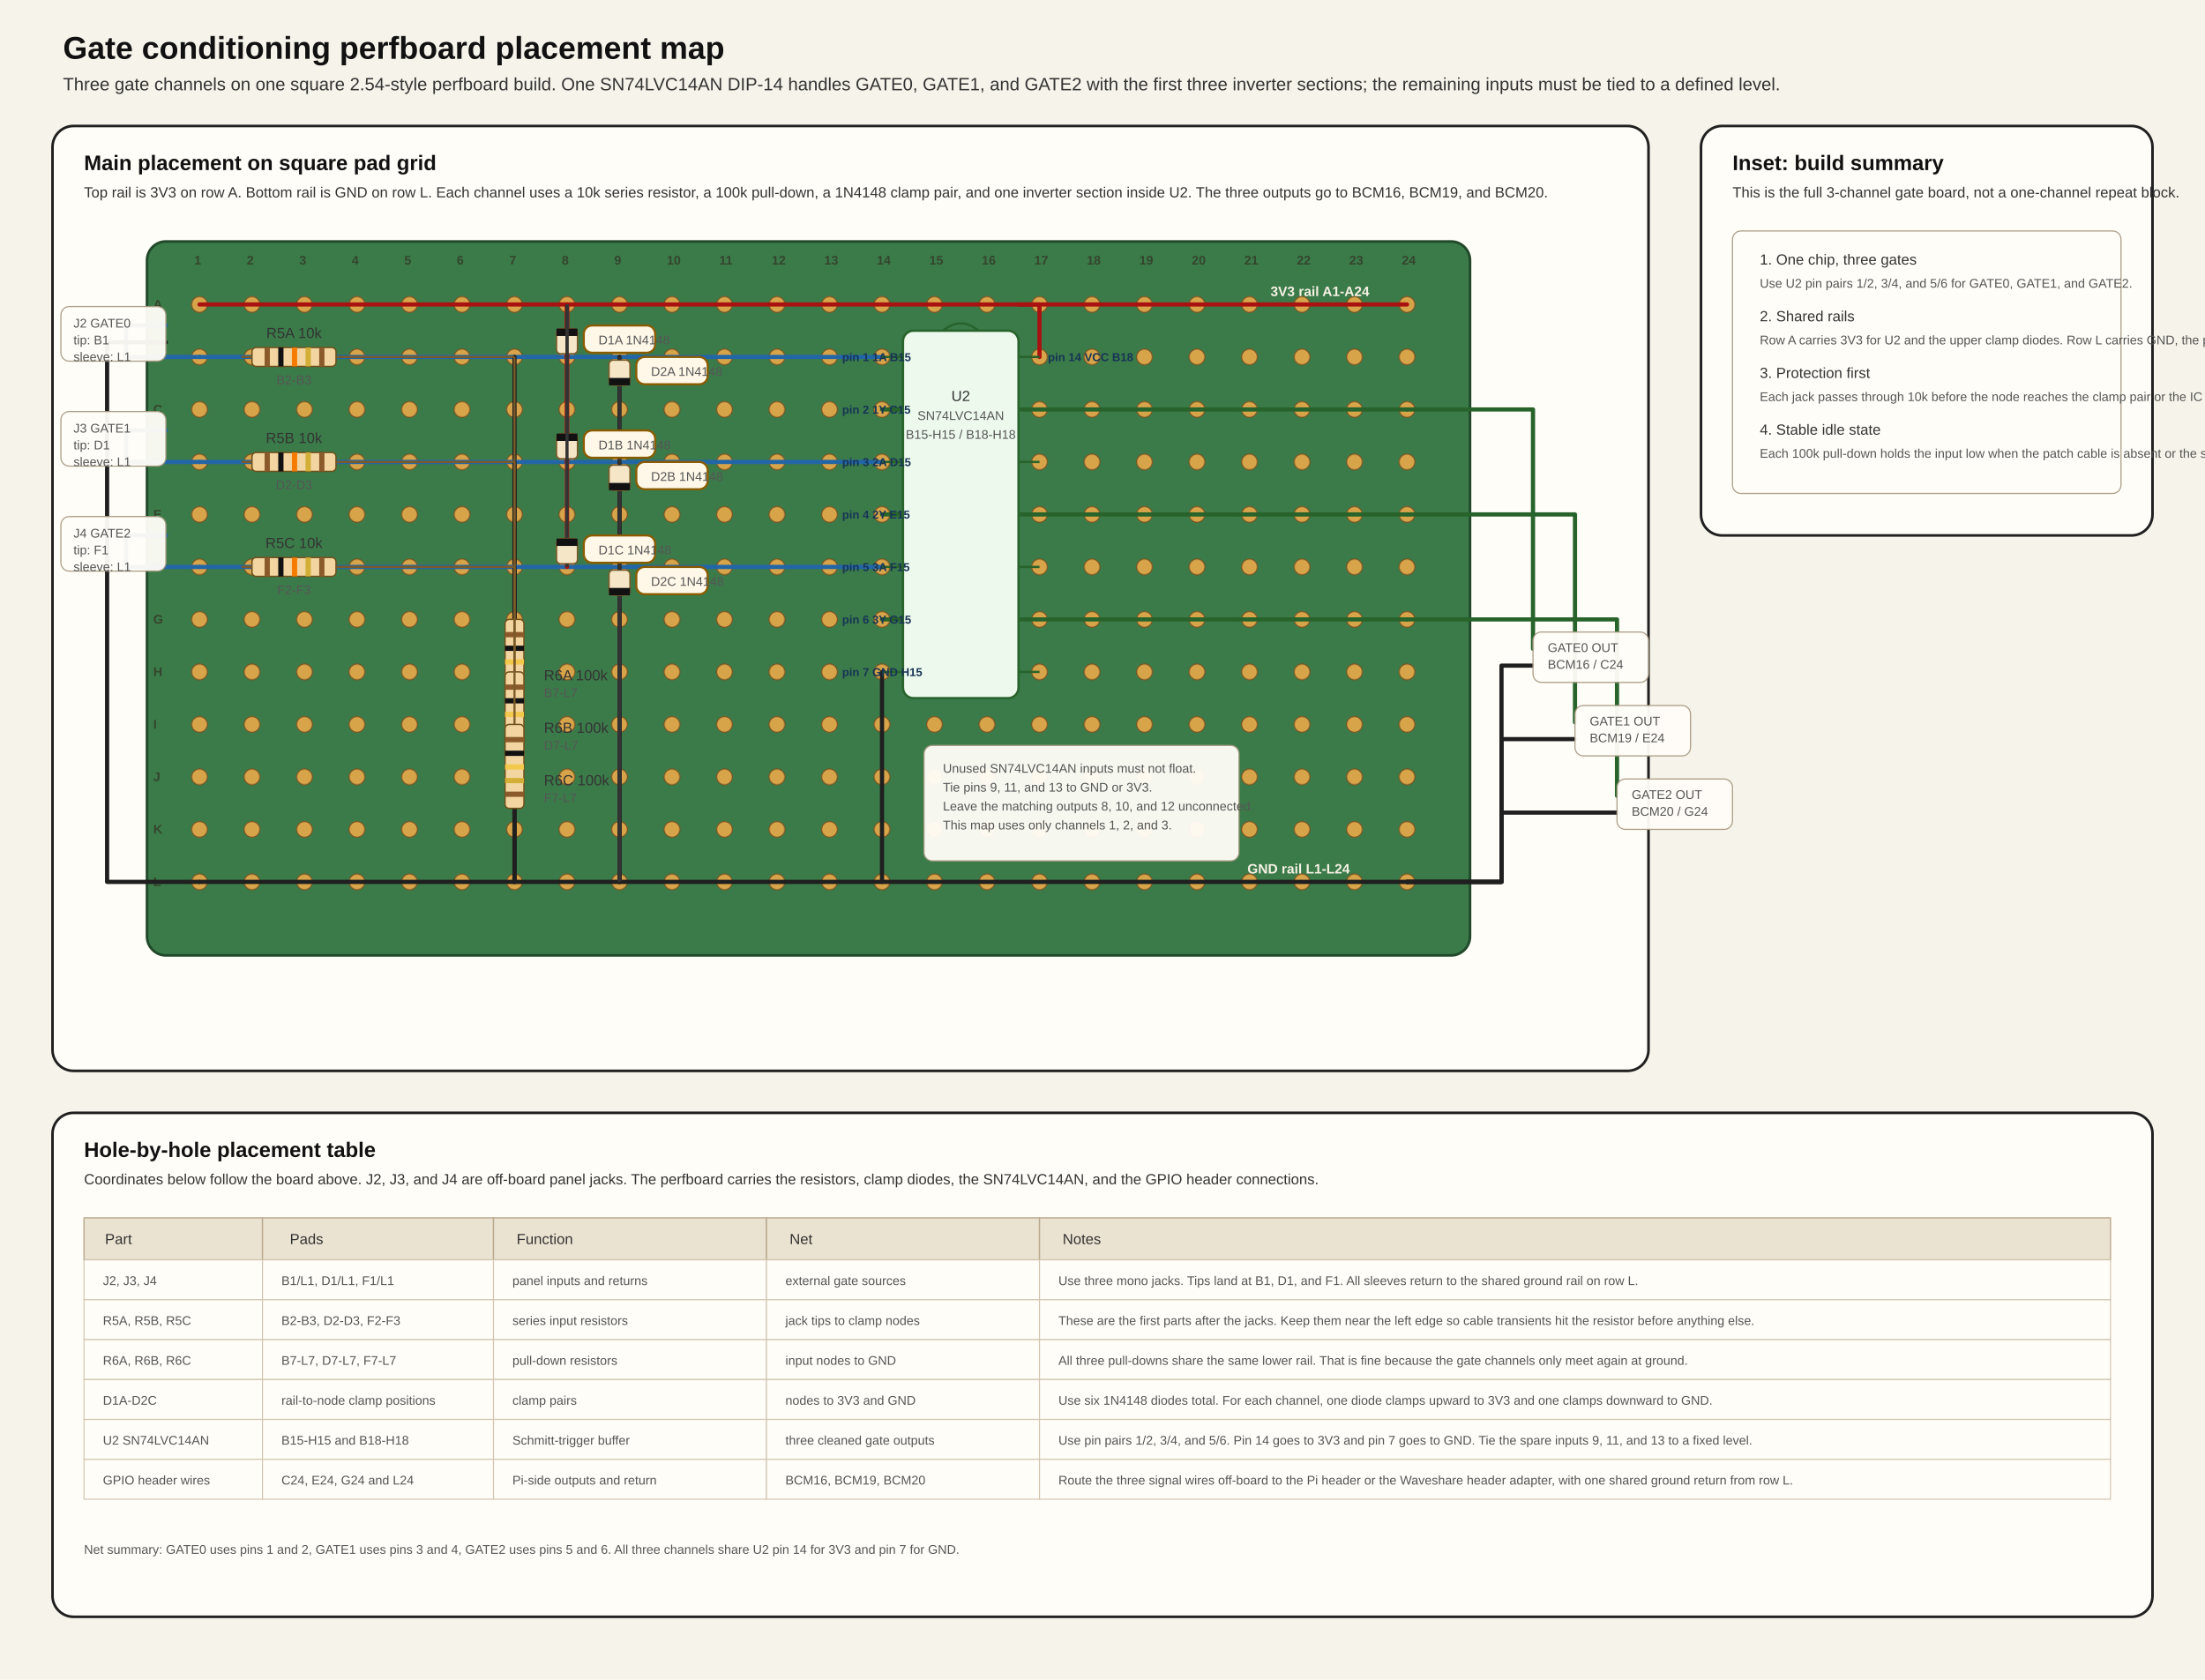
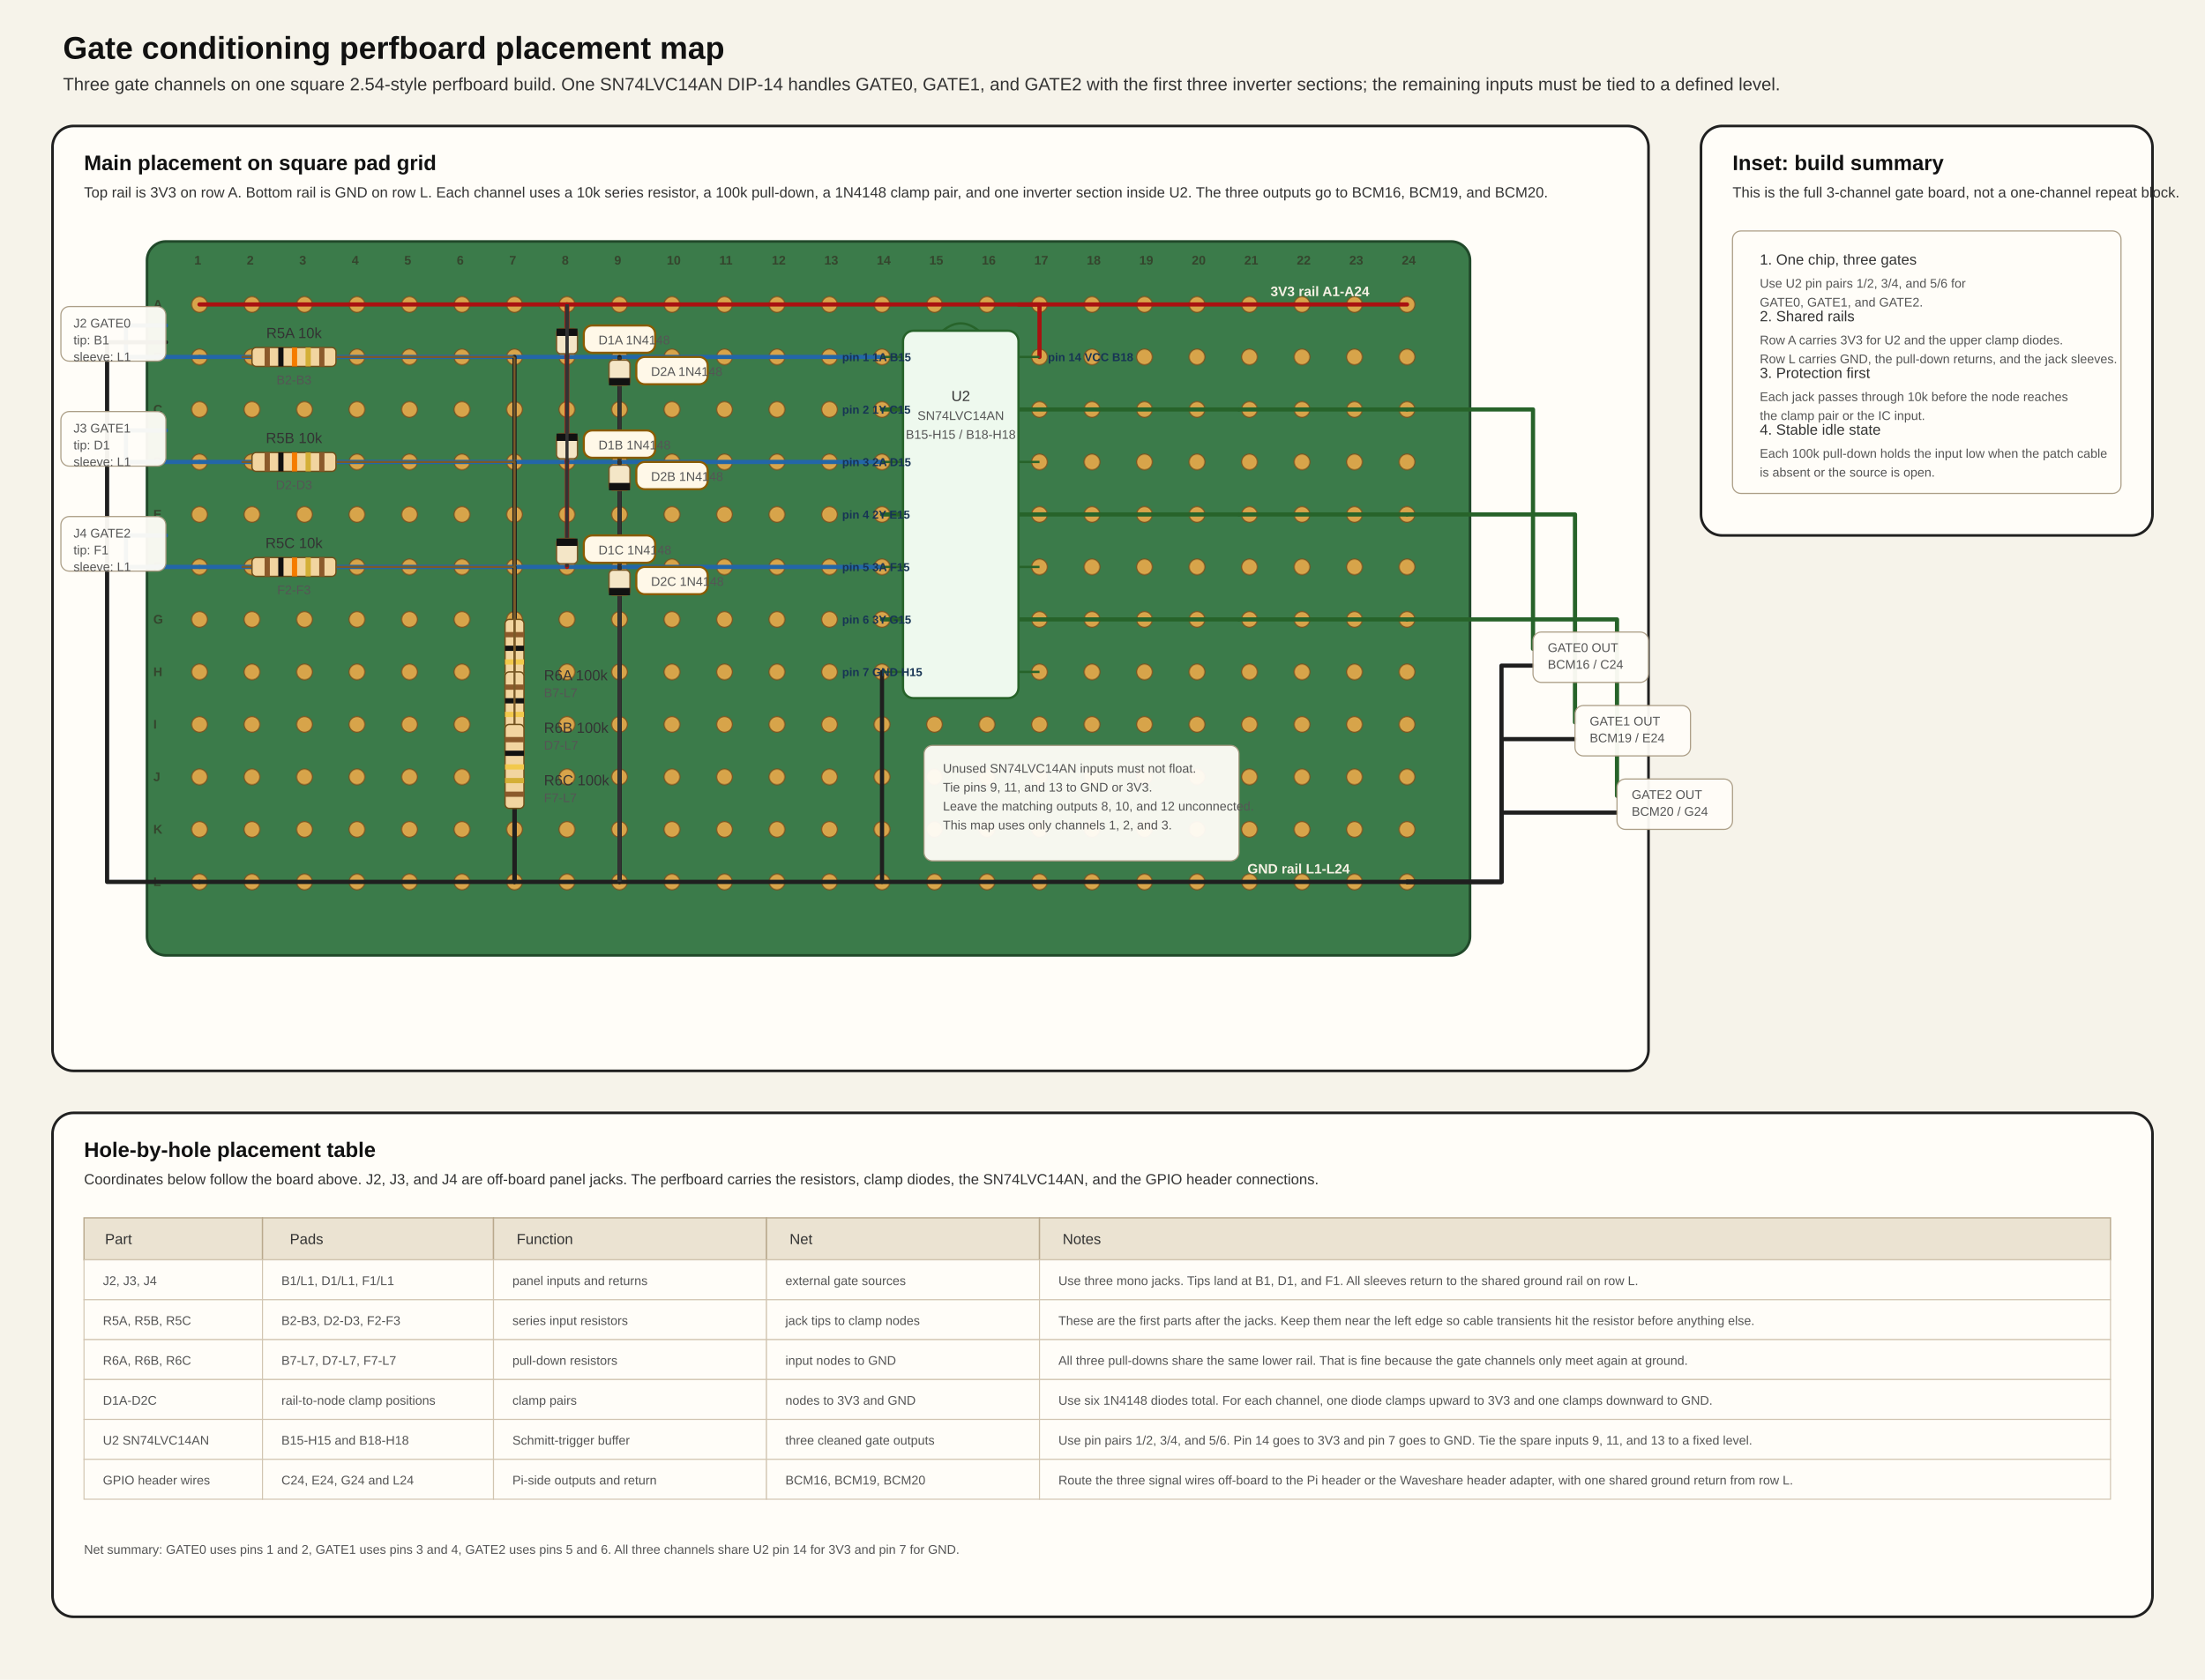
<svg xmlns="http://www.w3.org/2000/svg" width="2100" height="1600" viewBox="0 0 2100 1600" role="img" aria-label="Three-channel gate conditioning perfboard placement map on a square 2.54 pitch grid">
  <defs>
    <style>
      .bg { fill: #f6f3ea; }
      .panel { fill: #fffdf8; stroke: #202020; stroke-width: 2.5; rx: 20; ry: 20; }
      .board { fill: #3b7b4a; stroke: #21492a; stroke-width: 2.5; rx: 18; ry: 18; }
      .pad { fill: #d7a44a; stroke: #7b5320; stroke-width: 1; }
      .title { fill: #111; font-family: Arial, Helvetica, sans-serif; font-size: 30px; font-weight: 700; }
      .subtitle { fill: #333; font-family: Arial, Helvetica, sans-serif; font-size: 17px; }
      .note { fill: #111; font-family: Arial, Helvetica, sans-serif; font-size: 20px; font-weight: 700; }
      .small { fill: #333; font-family: Arial, Helvetica, sans-serif; font-size: 14px; }
      .tiny { fill: #555; font-family: Arial, Helvetica, sans-serif; font-size: 12px; }
      .legend { fill: #f6f1e4; font-family: Arial, Helvetica, sans-serif; font-size: 13px; font-weight: 700; }
      .coord { fill: #34452d; font-family: Arial, Helvetica, sans-serif; font-size: 12px; font-weight: 700; }
      .pinlabel { fill: #173454; font-family: Arial, Helvetica, sans-serif; font-size: 11px; font-weight: 700; }
      .passive { fill: #fff8e8; stroke: #8a5b00; stroke-width: 2; rx: 8; ry: 8; }
      .callout { fill: #fffdf8; opacity: 0.95; stroke: #a89a82; stroke-width: 1.1; rx: 8; ry: 8; }
      .net3 { stroke: #a11; stroke-width: 4; fill: none; stroke-linecap: round; stroke-linejoin: round; }
      .netg { stroke: #1f1f1f; stroke-width: 4; fill: none; stroke-linecap: round; stroke-linejoin: round; }
      .netsig { stroke: #2366a8; stroke-width: 4; fill: none; stroke-linecap: round; stroke-linejoin: round; }
      .netout { stroke: #27632a; stroke-width: 4; fill: none; stroke-linecap: round; stroke-linejoin: round; }
      .table-head { fill: #ebe3d2; stroke: #b9a98d; stroke-width: 1.2; }
      .table-cell { fill: #fffdf8; stroke: #d1c5b1; stroke-width: 1; }
    </style>
    <pattern id="perf-pad-grid" patternUnits="userSpaceOnUse" x="165" y="265" width="50" height="50">
      <circle class="pad" cx="25" cy="25" r="7.5" />
    </pattern>
    <g id="dip14">
      <rect x="0" y="0" width="110" height="350" rx="10" ry="10" fill="#eef9ee" stroke="#27632a" stroke-width="2.2" />
      <path d="M 38 0 Q 55 -14 72 0" fill="none" stroke="#27632a" stroke-width="2.2" />
      <line x1="0" y1="25" x2="-20" y2="25" stroke="#27632a" stroke-width="2.2" />
      <line x1="0" y1="75" x2="-20" y2="75" stroke="#27632a" stroke-width="2.2" />
      <line x1="0" y1="125" x2="-20" y2="125" stroke="#27632a" stroke-width="2.2" />
      <line x1="0" y1="175" x2="-20" y2="175" stroke="#27632a" stroke-width="2.2" />
      <line x1="0" y1="225" x2="-20" y2="225" stroke="#27632a" stroke-width="2.2" />
      <line x1="0" y1="275" x2="-20" y2="275" stroke="#27632a" stroke-width="2.2" />
      <line x1="0" y1="325" x2="-20" y2="325" stroke="#27632a" stroke-width="2.2" />
      <line x1="110" y1="25" x2="130" y2="25" stroke="#27632a" stroke-width="2.2" />
      <line x1="110" y1="75" x2="130" y2="75" stroke="#27632a" stroke-width="2.2" />
      <line x1="110" y1="125" x2="130" y2="125" stroke="#27632a" stroke-width="2.2" />
      <line x1="110" y1="175" x2="130" y2="175" stroke="#27632a" stroke-width="2.2" />
      <line x1="110" y1="225" x2="130" y2="225" stroke="#27632a" stroke-width="2.2" />
      <line x1="110" y1="275" x2="130" y2="275" stroke="#27632a" stroke-width="2.2" />
      <line x1="110" y1="325" x2="130" y2="325" stroke="#27632a" stroke-width="2.2" />
    </g>
    <g id="res-10k-body">
      <rect x="0" y="0" width="80" height="18" rx="4" ry="4" fill="#f2d5a0" stroke="#6f4f1a" stroke-width="1.3" />
      <rect x="12" y="0" width="5" height="18" fill="#8b5a2b" />
      <rect x="25" y="0" width="5" height="18" fill="#111" />
      <rect x="38" y="0" width="5" height="18" fill="#f57c00" />
      <rect x="51" y="0" width="5" height="18" fill="#d4af37" />
      <rect x="64" y="0" width="5" height="18" fill="#8b5a2b" />
    </g>
    <g id="res-100k-body">
      <rect x="0" y="0" width="80" height="18" rx="4" ry="4" fill="#f2d5a0" stroke="#6f4f1a" stroke-width="1.3" />
      <rect x="12" y="0" width="5" height="18" fill="#8b5a2b" />
      <rect x="25" y="0" width="5" height="18" fill="#111" />
      <rect x="38" y="0" width="5" height="18" fill="#f2c94c" />
      <rect x="51" y="0" width="5" height="18" fill="#d4af37" />
      <rect x="64" y="0" width="5" height="18" fill="#8b5a2b" />
    </g>
  </defs>
  <rect class="bg" x="0" y="0" width="2100" height="1600" />
  <text class="title" x="60" y="56">Gate conditioning perfboard placement map</text>
  <text class="subtitle" x="60" y="86">Three gate channels on one square 2.54-style perfboard build. One SN74LVC14AN DIP-14 handles GATE0, GATE1, and GATE2 with the first three inverter sections; the remaining inputs must be tied to a defined level.</text>
  <rect class="panel" x="50" y="120" width="1520" height="900" />
  <text class="note" x="80" y="162">Main placement on square pad grid</text>
  <text class="small" x="80" y="188">Top rail is 3V3 on row A. Bottom rail is GND on row L. Each channel uses a 10k series resistor, a 100k pull-down, a 1N4148 clamp pair, and one inverter section inside U2. The three outputs go to BCM16, BCM19, and BCM20.</text>
  <rect class="board" x="140" y="230" width="1260" height="680" />
  <rect x="165" y="265" width="1200" height="600" fill="url(#perf-pad-grid)" />
  <g>
    <text class="coord" x="185" y="252">1</text>
    <text class="coord" x="235" y="252">2</text>
    <text class="coord" x="285" y="252">3</text>
    <text class="coord" x="335" y="252">4</text>
    <text class="coord" x="385" y="252">5</text>
    <text class="coord" x="435" y="252">6</text>
    <text class="coord" x="485" y="252">7</text>
    <text class="coord" x="535" y="252">8</text>
    <text class="coord" x="585" y="252">9</text>
    <text class="coord" x="635" y="252">10</text>
    <text class="coord" x="685" y="252">11</text>
    <text class="coord" x="735" y="252">12</text>
    <text class="coord" x="785" y="252">13</text>
    <text class="coord" x="835" y="252">14</text>
    <text class="coord" x="885" y="252">15</text>
    <text class="coord" x="935" y="252">16</text>
    <text class="coord" x="985" y="252">17</text>
    <text class="coord" x="1035" y="252">18</text>
    <text class="coord" x="1085" y="252">19</text>
    <text class="coord" x="1135" y="252">20</text>
    <text class="coord" x="1185" y="252">21</text>
    <text class="coord" x="1235" y="252">22</text>
    <text class="coord" x="1285" y="252">23</text>
    <text class="coord" x="1335" y="252">24</text>
    <text class="coord" x="146" y="294">A</text>
    <text class="coord" x="146" y="344">B</text>
    <text class="coord" x="146" y="394">C</text>
    <text class="coord" x="146" y="444">D</text>
    <text class="coord" x="146" y="494">E</text>
    <text class="coord" x="146" y="544">F</text>
    <text class="coord" x="146" y="594">G</text>
    <text class="coord" x="146" y="644">H</text>
    <text class="coord" x="146" y="694">I</text>
    <text class="coord" x="146" y="744">J</text>
    <text class="coord" x="146" y="794">K</text>
    <text class="coord" x="146" y="844">L</text>
  </g>
  <g>
    <path class="net3" d="M 190 290 L 1340 290" />
    <path class="netg" d="M 190 840 L 1340 840" />
    <text class="legend" x="1210" y="282">3V3 rail A1-A24</text>
    <text class="legend" x="1188" y="832">GND rail L1-L24</text>
    <path class="netsig" d="M 190 340 L 240 340" />
    <path class="netsig" d="M 320 340 L 490 340" />
    <path class="netsig" d="M 490 340 L 840 340" />
    <path class="netg" d="M 490 340 L 490 840" />
    <path class="net3" d="M 540 290 L 540 340" />
    <path class="netg" d="M 590 840 L 590 340" />
    <path class="netout" d="M 840 390 L 1180 390" />
    <path class="netout" d="M 1180 390 L 1340 390" />
    <path class="netsig" d="M 190 440 L 240 440" />
    <path class="netsig" d="M 320 440 L 490 440" />
    <path class="netsig" d="M 490 440 L 840 440" />
    <path class="netg" d="M 490 440 L 490 840" />
    <path class="net3" d="M 540 290 L 540 440" />
    <path class="netg" d="M 590 840 L 590 440" />
    <path class="netout" d="M 840 490 L 1180 490" />
    <path class="netout" d="M 1180 490 L 1340 490" />
    <path class="netsig" d="M 190 540 L 240 540" />
    <path class="netsig" d="M 320 540 L 490 540" />
    <path class="netsig" d="M 490 540 L 840 540" />
    <path class="netg" d="M 490 540 L 490 840" />
    <path class="net3" d="M 540 290 L 540 540" />
    <path class="netg" d="M 590 840 L 590 540" />
    <path class="netout" d="M 840 590 L 1180 590" />
    <path class="netout" d="M 1180 590 L 1340 590" />
    <path class="net3" d="M 970 290 L 990 290 L 990 340" />
    <path class="netg" d="M 840 640 L 840 840" />
  </g>
  <g>
    <path class="netsig" d="M 190 340 L 120 340 L 120 310 L 158 310" />
    <path class="netg" d="M 190 840 L 102 840 L 102 326 L 158 326" />
    <rect class="callout" x="58" y="292" width="100" height="52" />
    <text class="tiny" x="70" y="312">J2 GATE0</text>
    <text class="tiny" x="70" y="328">tip: B1</text>
    <text class="tiny" x="70" y="344">sleeve: L1</text>
    <use href="#res-10k-body" x="240" y="331" />
    <line x1="240" y1="340" x2="230" y2="340" stroke="#7a5a28" stroke-width="2" />
    <line x1="320" y1="340" x2="490" y2="340" stroke="#7a5a28" stroke-width="2" />
    <text class="small" x="280" y="322" text-anchor="middle">R5A 10k</text>
    <text class="tiny" x="280" y="366" text-anchor="middle">B2-B3</text>
    <line x1="490" y1="340" x2="490" y2="755" stroke="#7a5a28" stroke-width="2" />
    <use href="#res-100k-body" x="450" y="621" transform="rotate(90 490 630)" />
    <text class="small" x="518" y="648">R6A 100k</text>
    <text class="tiny" x="518" y="664">B7-L7</text>
    <line x1="540" y1="290" x2="540" y2="313" stroke="#333" stroke-width="3" />
    <rect x="530" y="313" width="20" height="24" rx="4" ry="4" fill="#f4e6c7" stroke="#7a5a28" stroke-width="1.4" />
    <rect x="530" y="313" width="20" height="7" fill="#111" />
    <line x1="540" y1="337" x2="540" y2="340" stroke="#333" stroke-width="3" />
    <rect class="passive" x="556" y="310" width="68" height="26" />
    <text class="tiny" x="570" y="328">D1A 1N4148</text>
    <line x1="590" y1="840" x2="590" y2="367" stroke="#333" stroke-width="3" />
    <rect x="580" y="343" width="20" height="24" rx="4" ry="4" fill="#f4e6c7" stroke="#7a5a28" stroke-width="1.4" />
    <rect x="580" y="360" width="20" height="7" fill="#111" />
    <line x1="590" y1="343" x2="590" y2="340" stroke="#333" stroke-width="3" />
    <rect class="passive" x="606" y="340" width="68" height="26" />
    <text class="tiny" x="620" y="358">D2A 1N4148</text>
    <path class="netsig" d="M 190 440 L 120 440 L 120 410 L 158 410" />
    <rect class="callout" x="58" y="392" width="100" height="52" />
    <text class="tiny" x="70" y="412">J3 GATE1</text>
    <text class="tiny" x="70" y="428">tip: D1</text>
    <text class="tiny" x="70" y="444">sleeve: L1</text>
    <use href="#res-10k-body" x="240" y="431" />
    <line x1="240" y1="440" x2="230" y2="440" stroke="#7a5a28" stroke-width="2" />
    <line x1="320" y1="440" x2="490" y2="440" stroke="#7a5a28" stroke-width="2" />
    <text class="small" x="280" y="422" text-anchor="middle">R5B 10k</text>
    <text class="tiny" x="280" y="466" text-anchor="middle">D2-D3</text>
    <line x1="490" y1="440" x2="490" y2="755" stroke="#7a5a28" stroke-width="2" />
    <use href="#res-100k-body" x="450" y="671" transform="rotate(90 490 680)" />
    <text class="small" x="518" y="698">R6B 100k</text>
    <text class="tiny" x="518" y="714">D7-L7</text>
    <line x1="540" y1="290" x2="540" y2="413" stroke="#333" stroke-width="3" />
    <rect x="530" y="413" width="20" height="24" rx="4" ry="4" fill="#f4e6c7" stroke="#7a5a28" stroke-width="1.4" />
    <rect x="530" y="413" width="20" height="7" fill="#111" />
    <line x1="540" y1="437" x2="540" y2="440" stroke="#333" stroke-width="3" />
    <rect class="passive" x="556" y="410" width="68" height="26" />
    <text class="tiny" x="570" y="428">D1B 1N4148</text>
    <line x1="590" y1="840" x2="590" y2="467" stroke="#333" stroke-width="3" />
    <rect x="580" y="443" width="20" height="24" rx="4" ry="4" fill="#f4e6c7" stroke="#7a5a28" stroke-width="1.4" />
    <rect x="580" y="460" width="20" height="7" fill="#111" />
    <line x1="590" y1="443" x2="590" y2="440" stroke="#333" stroke-width="3" />
    <rect class="passive" x="606" y="440" width="68" height="26" />
    <text class="tiny" x="620" y="458">D2B 1N4148</text>
    <path class="netsig" d="M 190 540 L 120 540 L 120 510 L 158 510" />
    <rect class="callout" x="58" y="492" width="100" height="52" />
    <text class="tiny" x="70" y="512">J4 GATE2</text>
    <text class="tiny" x="70" y="528">tip: F1</text>
    <text class="tiny" x="70" y="544">sleeve: L1</text>
    <use href="#res-10k-body" x="240" y="531" />
    <line x1="240" y1="540" x2="230" y2="540" stroke="#7a5a28" stroke-width="2" />
    <line x1="320" y1="540" x2="490" y2="540" stroke="#7a5a28" stroke-width="2" />
    <text class="small" x="280" y="522" text-anchor="middle">R5C 10k</text>
    <text class="tiny" x="280" y="566" text-anchor="middle">F2-F3</text>
    <line x1="490" y1="540" x2="490" y2="755" stroke="#7a5a28" stroke-width="2" />
    <use href="#res-100k-body" x="450" y="721" transform="rotate(90 490 730)" />
    <text class="small" x="518" y="748">R6C 100k</text>
    <text class="tiny" x="518" y="764">F7-L7</text>
    <line x1="540" y1="290" x2="540" y2="513" stroke="#333" stroke-width="3" />
    <rect x="530" y="513" width="20" height="24" rx="4" ry="4" fill="#f4e6c7" stroke="#7a5a28" stroke-width="1.4" />
    <rect x="530" y="513" width="20" height="7" fill="#111" />
    <line x1="540" y1="537" x2="540" y2="540" stroke="#333" stroke-width="3" />
    <rect class="passive" x="556" y="510" width="68" height="26" />
    <text class="tiny" x="570" y="528">D1C 1N4148</text>
    <line x1="590" y1="840" x2="590" y2="567" stroke="#333" stroke-width="3" />
    <rect x="580" y="543" width="20" height="24" rx="4" ry="4" fill="#f4e6c7" stroke="#7a5a28" stroke-width="1.4" />
    <rect x="580" y="560" width="20" height="7" fill="#111" />
    <line x1="590" y1="543" x2="590" y2="540" stroke="#333" stroke-width="3" />
    <rect class="passive" x="606" y="540" width="68" height="26" />
    <text class="tiny" x="620" y="558">D2C 1N4148</text>
    <use href="#dip14" x="860" y="315" />
    <text class="small" x="915" y="382" text-anchor="middle">U2</text>
    <text class="tiny" x="915" y="400" text-anchor="middle">SN74LVC14AN</text>
    <text class="tiny" x="915" y="418" text-anchor="middle">B15-H15 / B18-H18</text>
    <text class="pinlabel" x="802" y="344">pin 1 1A B15</text>
    <text class="pinlabel" x="802" y="394">pin 2 1Y C15</text>
    <text class="pinlabel" x="802" y="444">pin 3 2A D15</text>
    <text class="pinlabel" x="802" y="494">pin 4 2Y E15</text>
    <text class="pinlabel" x="802" y="544">pin 5 3A F15</text>
    <text class="pinlabel" x="802" y="594">pin 6 3Y G15</text>
    <text class="pinlabel" x="802" y="644">pin 7 GND H15</text>
    <text class="pinlabel" x="998" y="344">pin 14 VCC B18</text>
    <rect class="callout" x="880" y="710" width="300" height="110" />
    <text class="tiny" x="898" y="736">Unused SN74LVC14AN inputs must not float.</text>
    <text class="tiny" x="898" y="754">Tie pins 9, 11, and 13 to GND or 3V3.</text>
    <text class="tiny" x="898" y="772">Leave the matching outputs 8, 10, and 12 unconnected.</text>
    <text class="tiny" x="898" y="790">This map uses only channels 1, 2, and 3.</text>
    <path class="netout" d="M 1340 390 L 1460 390 L 1460 618" />
    <path class="netout" d="M 1340 490 L 1500 490 L 1500 688" />
    <path class="netout" d="M 1340 590 L 1540 590 L 1540 758" />
    <path class="netg" d="M 1340 840 L 1430 840 L 1430 634 L 1460 634" />
    <path class="netg" d="M 1340 840 L 1430 840 L 1430 704 L 1500 704" />
    <path class="netg" d="M 1340 840 L 1430 840 L 1430 774 L 1540 774" />
    <rect class="callout" x="1460" y="602" width="110" height="48" />
    <text class="tiny" x="1474" y="621">GATE0 OUT</text>
    <text class="tiny" x="1474" y="637">BCM16 / C24</text>
    <rect class="callout" x="1500" y="672" width="110" height="48" />
    <text class="tiny" x="1514" y="691">GATE1 OUT</text>
    <text class="tiny" x="1514" y="707">BCM19 / E24</text>
    <rect class="callout" x="1540" y="742" width="110" height="48" />
    <text class="tiny" x="1554" y="761">GATE2 OUT</text>
    <text class="tiny" x="1554" y="777">BCM20 / G24</text>
  </g>
  <rect class="panel" x="1620" y="120" width="430" height="390" />
  <text class="note" x="1650" y="162">Inset: build summary</text>
  <text class="small" x="1650" y="188">This is the full 3-channel gate board, not a one-channel repeat block.</text>
  <rect class="callout" x="1650" y="220" width="370" height="250" />
  <text class="small" x="1676" y="252">1. One chip, three gates</text>
-   <text class="tiny" x="1676" y="274">Use U2 pin pairs 1/2, 3/4, and 5/6 for GATE0, GATE1, and GATE2.</text>
+   <text class="tiny" x="1676" y="274">Use U2 pin pairs 1/2, 3/4, and 5/6 for</text>
+   <text class="tiny" x="1676" y="292">GATE0, GATE1, and GATE2.</text>
  <text class="small" x="1676" y="306">2. Shared rails</text>
-   <text class="tiny" x="1676" y="328">Row A carries 3V3 for U2 and the upper clamp diodes. Row L carries GND, the pull-down returns, and the jack sleeves.</text>
+   <text class="tiny" x="1676" y="328">Row A carries 3V3 for U2 and the upper clamp diodes.</text>
+   <text class="tiny" x="1676" y="346">Row L carries GND, the pull-down returns, and the jack sleeves.</text>
  <text class="small" x="1676" y="360">3. Protection first</text>
-   <text class="tiny" x="1676" y="382">Each jack passes through 10k before the node reaches the clamp pair or the IC input.</text>
+   <text class="tiny" x="1676" y="382">Each jack passes through 10k before the node reaches</text>
+   <text class="tiny" x="1676" y="400">the clamp pair or the IC input.</text>
  <text class="small" x="1676" y="414">4. Stable idle state</text>
-   <text class="tiny" x="1676" y="436">Each 100k pull-down holds the input low when the patch cable is absent or the source is open.</text>
+   <text class="tiny" x="1676" y="436">Each 100k pull-down holds the input low when the patch cable</text>
+   <text class="tiny" x="1676" y="454">is absent or the source is open.</text>
  <rect class="panel" x="50" y="1060" width="2000" height="480" />
  <text class="note" x="80" y="1102">Hole-by-hole placement table</text>
  <text class="small" x="80" y="1128">Coordinates below follow the board above. J2, J3, and J4 are off-board panel jacks. The perfboard carries the resistors, clamp diodes, the SN74LVC14AN, and the GPIO header connections.</text>
  <rect class="table-head" x="80" y="1160" width="170" height="40" />
  <rect class="table-head" x="250" y="1160" width="220" height="40" />
  <rect class="table-head" x="470" y="1160" width="260" height="40" />
  <rect class="table-head" x="730" y="1160" width="260" height="40" />
  <rect class="table-head" x="990" y="1160" width="1020" height="40" />
  <text class="small" x="100" y="1185">Part</text>
  <text class="small" x="276" y="1185">Pads</text>
  <text class="small" x="492" y="1185">Function</text>
  <text class="small" x="752" y="1185">Net</text>
  <text class="small" x="1012" y="1185">Notes</text>
  <rect class="table-cell" x="80" y="1200" width="170" height="38" />
  <rect class="table-cell" x="250" y="1200" width="220" height="38" />
  <rect class="table-cell" x="470" y="1200" width="260" height="38" />
  <rect class="table-cell" x="730" y="1200" width="260" height="38" />
  <rect class="table-cell" x="990" y="1200" width="1020" height="38" />
  <text class="tiny" x="98" y="1224">J2, J3, J4</text>
  <text class="tiny" x="268" y="1224">B1/L1, D1/L1, F1/L1</text>
  <text class="tiny" x="488" y="1224">panel inputs and returns</text>
  <text class="tiny" x="748" y="1224">external gate sources</text>
  <text class="tiny" x="1008" y="1224">Use three mono jacks. Tips land at B1, D1, and F1. All sleeves return to the shared ground rail on row L.</text>
  <rect class="table-cell" x="80" y="1238" width="170" height="38" />
  <rect class="table-cell" x="250" y="1238" width="220" height="38" />
  <rect class="table-cell" x="470" y="1238" width="260" height="38" />
  <rect class="table-cell" x="730" y="1238" width="260" height="38" />
  <rect class="table-cell" x="990" y="1238" width="1020" height="38" />
  <text class="tiny" x="98" y="1262">R5A, R5B, R5C</text>
  <text class="tiny" x="268" y="1262">B2-B3, D2-D3, F2-F3</text>
  <text class="tiny" x="488" y="1262">series input resistors</text>
  <text class="tiny" x="748" y="1262">jack tips to clamp nodes</text>
  <text class="tiny" x="1008" y="1262">These are the first parts after the jacks. Keep them near the left edge so cable transients hit the resistor before anything else.</text>
  <rect class="table-cell" x="80" y="1276" width="170" height="38" />
  <rect class="table-cell" x="250" y="1276" width="220" height="38" />
  <rect class="table-cell" x="470" y="1276" width="260" height="38" />
  <rect class="table-cell" x="730" y="1276" width="260" height="38" />
  <rect class="table-cell" x="990" y="1276" width="1020" height="38" />
  <text class="tiny" x="98" y="1300">R6A, R6B, R6C</text>
  <text class="tiny" x="268" y="1300">B7-L7, D7-L7, F7-L7</text>
  <text class="tiny" x="488" y="1300">pull-down resistors</text>
  <text class="tiny" x="748" y="1300">input nodes to GND</text>
  <text class="tiny" x="1008" y="1300">All three pull-downs share the same lower rail. That is fine because the gate channels only meet again at ground.</text>
  <rect class="table-cell" x="80" y="1314" width="170" height="38" />
  <rect class="table-cell" x="250" y="1314" width="220" height="38" />
  <rect class="table-cell" x="470" y="1314" width="260" height="38" />
  <rect class="table-cell" x="730" y="1314" width="260" height="38" />
  <rect class="table-cell" x="990" y="1314" width="1020" height="38" />
  <text class="tiny" x="98" y="1338">D1A-D2C</text>
  <text class="tiny" x="268" y="1338">rail-to-node clamp positions</text>
  <text class="tiny" x="488" y="1338">clamp pairs</text>
  <text class="tiny" x="748" y="1338">nodes to 3V3 and GND</text>
  <text class="tiny" x="1008" y="1338">Use six 1N4148 diodes total. For each channel, one diode clamps upward to 3V3 and one clamps downward to GND.</text>
  <rect class="table-cell" x="80" y="1352" width="170" height="38" />
  <rect class="table-cell" x="250" y="1352" width="220" height="38" />
  <rect class="table-cell" x="470" y="1352" width="260" height="38" />
  <rect class="table-cell" x="730" y="1352" width="260" height="38" />
  <rect class="table-cell" x="990" y="1352" width="1020" height="38" />
  <text class="tiny" x="98" y="1376">U2 SN74LVC14AN</text>
  <text class="tiny" x="268" y="1376">B15-H15 and B18-H18</text>
  <text class="tiny" x="488" y="1376">Schmitt-trigger buffer</text>
  <text class="tiny" x="748" y="1376">three cleaned gate outputs</text>
  <text class="tiny" x="1008" y="1376">Use pin pairs 1/2, 3/4, and 5/6. Pin 14 goes to 3V3 and pin 7 goes to GND. Tie the spare inputs 9, 11, and 13 to a fixed level.</text>
  <rect class="table-cell" x="80" y="1390" width="170" height="38" />
  <rect class="table-cell" x="250" y="1390" width="220" height="38" />
  <rect class="table-cell" x="470" y="1390" width="260" height="38" />
  <rect class="table-cell" x="730" y="1390" width="260" height="38" />
  <rect class="table-cell" x="990" y="1390" width="1020" height="38" />
  <text class="tiny" x="98" y="1414">GPIO header wires</text>
  <text class="tiny" x="268" y="1414">C24, E24, G24 and L24</text>
  <text class="tiny" x="488" y="1414">Pi-side outputs and return</text>
  <text class="tiny" x="748" y="1414">BCM16, BCM19, BCM20</text>
  <text class="tiny" x="1008" y="1414">Route the three signal wires off-board to the Pi header or the Waveshare header adapter, with one shared ground return from row L.</text>
  <text class="tiny" x="80" y="1480">Net summary: GATE0 uses pins 1 and 2, GATE1 uses pins 3 and 4, GATE2 uses pins 5 and 6. All three channels share U2 pin 14 for 3V3 and pin 7 for GND.</text>
</svg>
